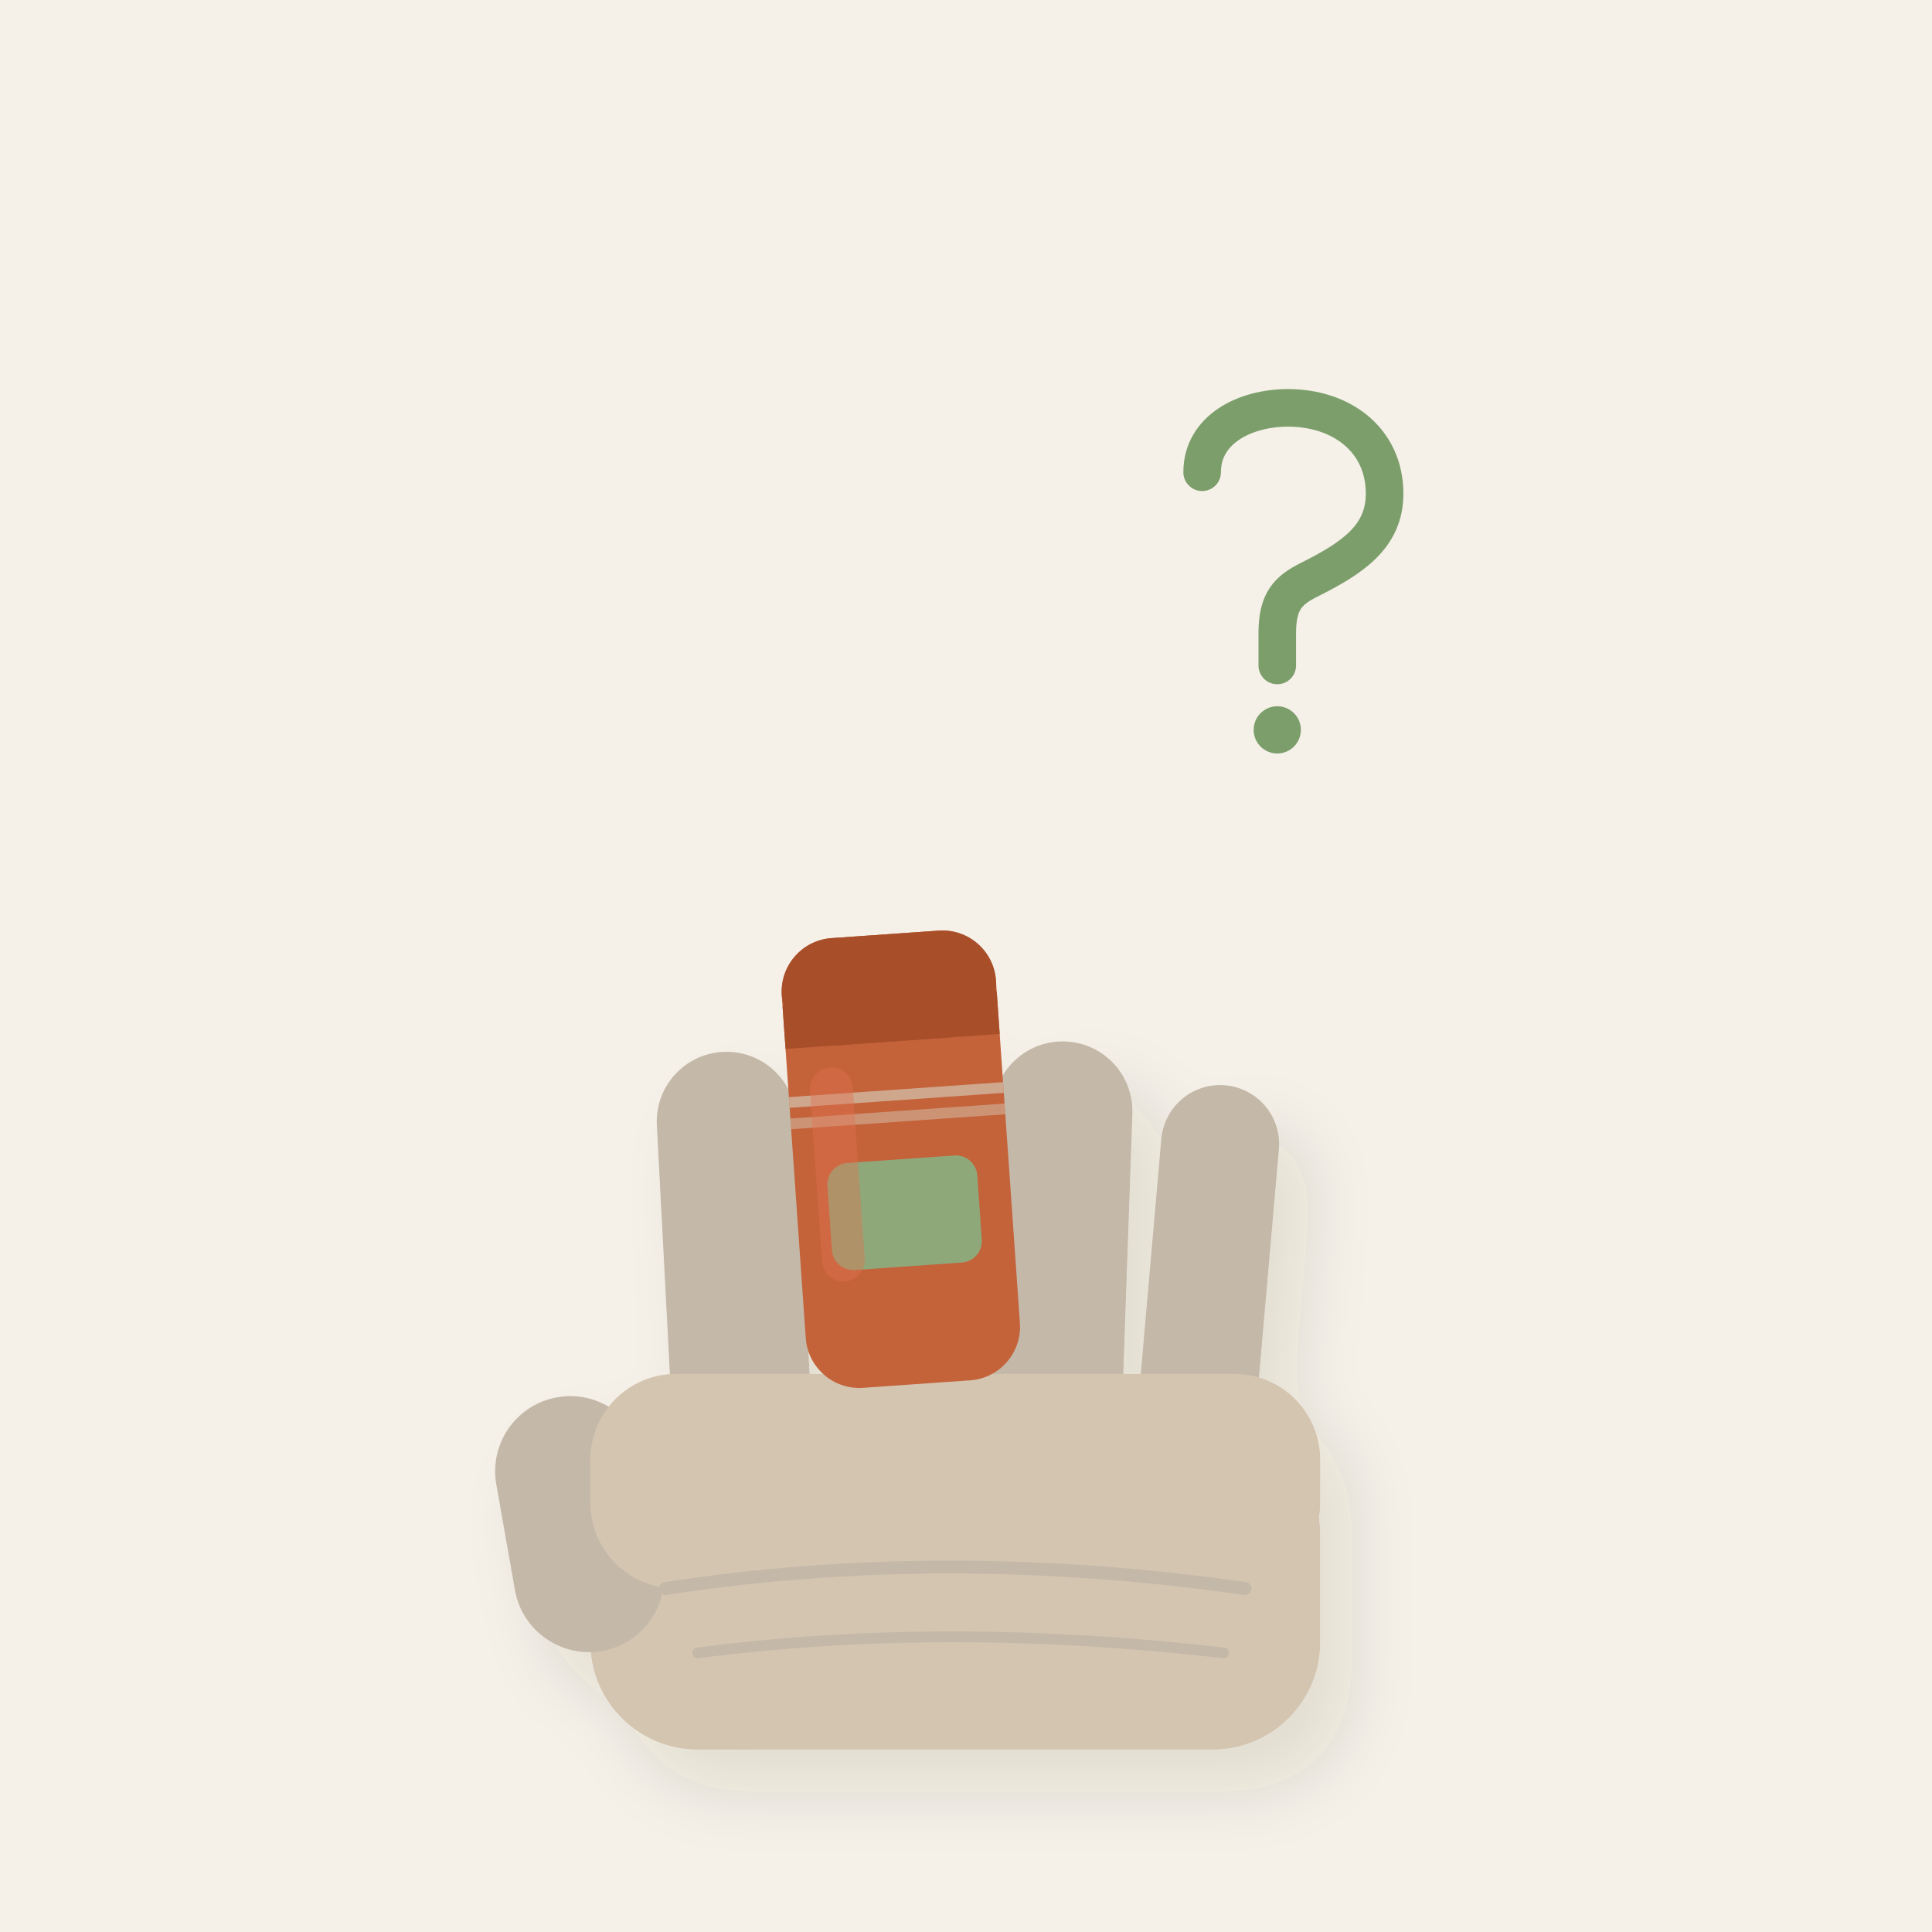
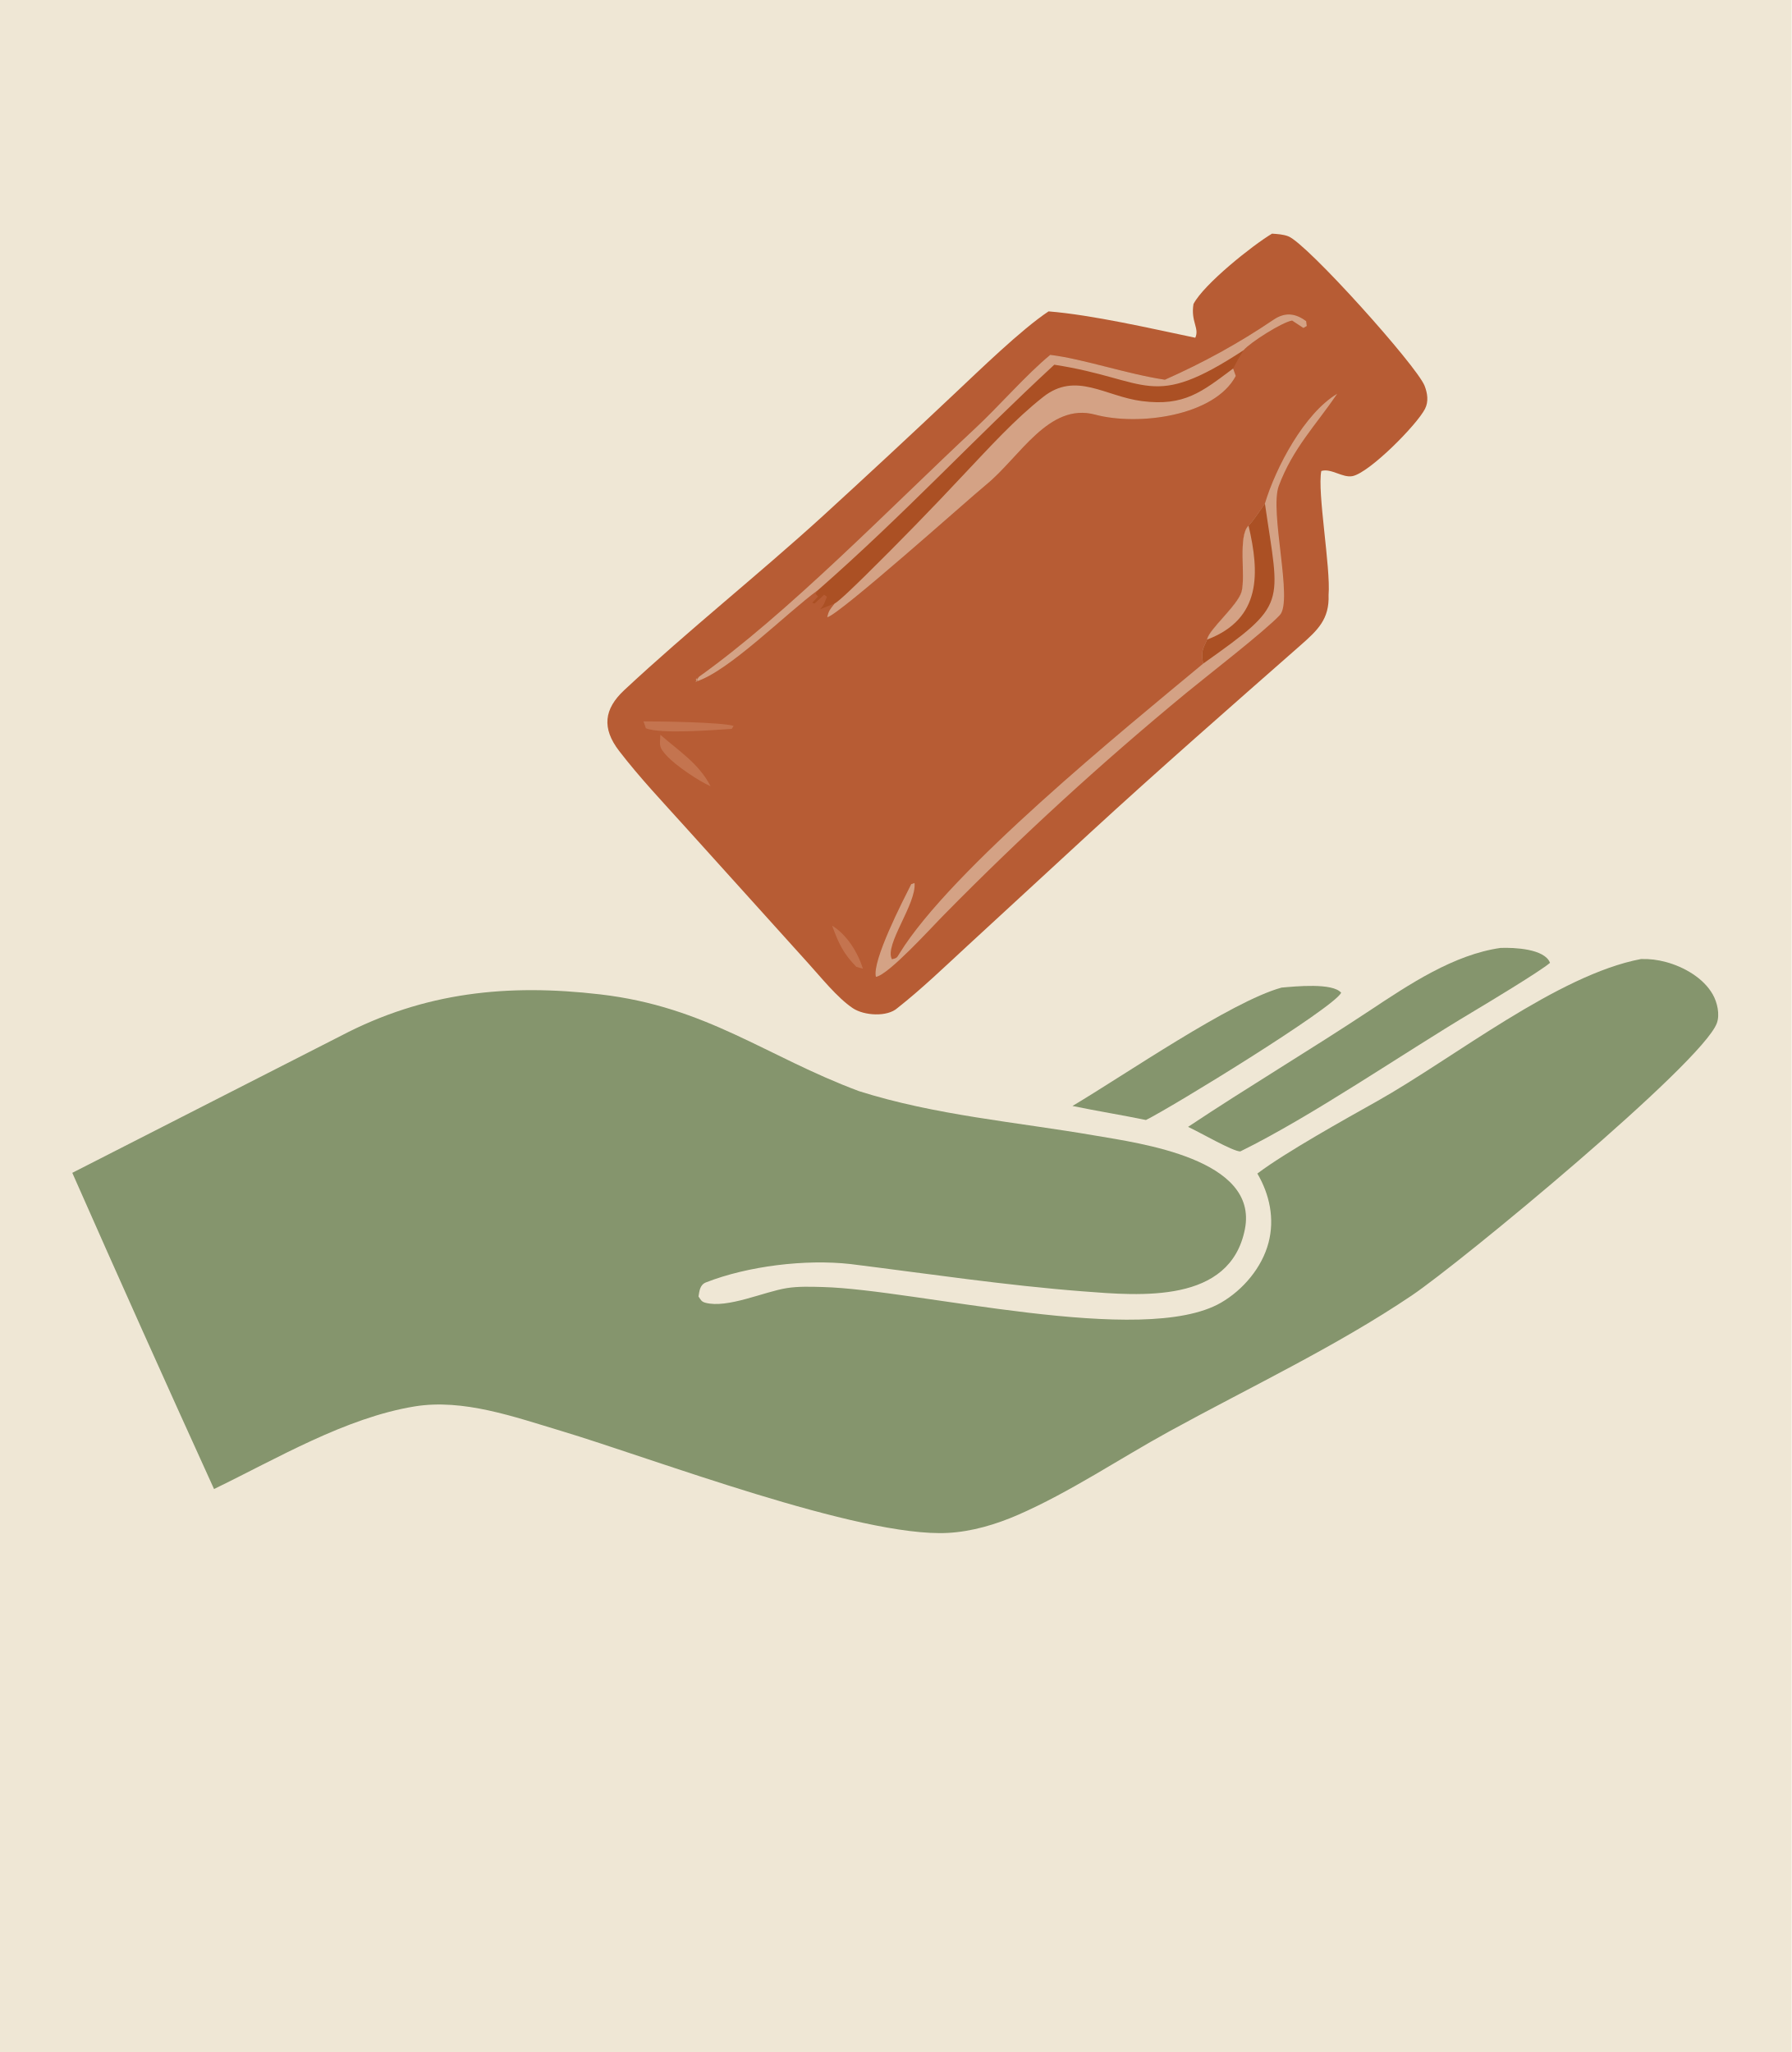
- <svg xmlns="http://www.w3.org/2000/svg" width="180" height="180" viewBox="0 0 180 180">
-   <defs>
-     <filter id="handShadow" x="-10%" y="-10%" width="130%" height="140%">
-       <feDropShadow dx="3" dy="4" stdDeviation="3" flood-color="#3A2E22" flood-opacity="0.10" />
-     </filter>
-   </defs>
-   <rect width="180" height="180" fill="#F5F0E8" />
-   <g filter="url(#handShadow)">
-     <rect x="55" y="133" width="68" height="30" rx="10" ry="10" fill="#D4C5B0" />
-     <rect x="47" y="130" width="14" height="24" rx="7" ry="7" fill="#C4B8A8" transform="rotate(-10, 54, 142)" />
-     <rect x="62" y="98" width="13" height="42" rx="6.5" ry="6.5" fill="#C4B8A8" transform="rotate(-3, 68, 120)" />
-     <rect x="77" y="95" width="13" height="44" rx="6.5" ry="6.5" fill="#C4B8A8" transform="rotate(0, 83, 117)" />
-     <rect x="92" y="97" width="13" height="42" rx="6.5" ry="6.5" fill="#C4B8A8" transform="rotate(2, 98, 118)" />
-     <rect x="107" y="101" width="11" height="38" rx="5.5" ry="5.5" fill="#C4B8A8" transform="rotate(5, 112, 120)" />
-     <rect x="55" y="128" width="68" height="20" rx="8" ry="8" fill="#D4C5B0" />
-     <path d="M 62 148 Q 88 144 116 148" stroke="#C4B8A8" stroke-width="1.2" fill="none" stroke-linecap="round" />
-     <path d="M 65 154 Q 88 151 114 154" stroke="#C4B8A8" stroke-width="1" fill="none" stroke-linecap="round" />
-   </g>
-   <g transform="rotate(-4, 84, 109)">
-     <rect x="74" y="87" width="20" height="42" rx="5" ry="5" fill="#C4623A" />
-     <rect x="74" y="87" width="20" height="10" rx="5" ry="5" fill="#A84F2A" />
-     <rect x="74" y="93" width="20" height="4" fill="#A84F2A" />
-     <line x1="74" y1="102" x2="94" y2="102" stroke="#D4C5B0" stroke-width="1" opacity="0.7" />
-     <line x1="74" y1="104" x2="94" y2="104" stroke="#D4C5B0" stroke-width="1" opacity="0.5" />
-     <rect x="77" y="108" width="14" height="10" rx="2" ry="2" fill="#8FA87A" />
-     <rect x="76" y="99" width="4" height="20" rx="2" ry="2" fill="#E07050" opacity="0.4" />
-   </g>
-   <g transform="translate(108, 38)">
-     <path d="       M 4 6       C 4 2, 8 0, 12 0       C 17 0, 21 3, 21 8       C 21 12, 18 14, 14 16       C 12 17, 11 18, 11 21       L 11 24     " stroke="#7B9E6B" stroke-width="3.5" stroke-linecap="round" stroke-linejoin="round" fill="none" />
-     <circle cx="11" cy="30" r="2.2" fill="#7B9E6B" />
-   </g>
+ <svg xmlns="http://www.w3.org/2000/svg" width="110" height="126" viewBox="0 0 110 126" fill="none">
+   <path d="M0 0H110V126H0V0Z" fill="#EFE7D5" />
+   <path d="M100.753 58.888C101.285 58.872 101.77 58.934 102.284 59.072C103.382 59.366 104.586 60.049 105.16 61.065C105.434 61.549 105.607 62.293 105.407 62.831C104.495 65.284 89.675 77.528 86.674 79.55C82.003 82.698 76.715 85.188 71.772 87.902C68.716 89.579 65.698 91.622 62.512 93.013C61.16 93.603 59.679 94.046 58.199 94.126C52.773 94.417 40.064 89.546 34.431 87.857C31.605 87.01 28.441 85.871 25.457 86.359C21.211 87.054 16.994 89.565 13.141 91.431C10.203 84.976 7.302 78.504 4.439 72.016L20.928 63.604C26.06 60.914 31.173 60.397 36.848 61.058C43.397 61.821 47.011 64.862 52.735 66.998C57.446 68.49 62.35 68.886 67.222 69.725C69.98 70.2 77.29 71.157 76.432 75.481C75.523 80.067 70.004 79.565 66.502 79.295C61.742 78.928 56.97 78.21 52.226 77.618C49.444 77.304 45.896 77.742 43.336 78.747C42.966 78.897 42.939 79.286 42.887 79.609C43.029 79.814 43.059 79.926 43.311 79.994C44.657 80.356 46.9 79.319 48.302 79.095C49.014 78.981 49.801 79.008 50.521 79.028C56.272 79.182 70.193 82.751 74.968 79.988C76.324 79.203 77.486 77.829 77.885 76.3C78.267 74.837 77.952 73.344 77.198 72.06C78.938 70.746 82.604 68.711 84.57 67.606C89.234 64.983 95.639 59.854 100.753 58.888Z" fill="#85956D" />
+   <path d="M78.098 14.347C78.428 14.37 78.783 14.389 79.095 14.509C80.261 14.961 86.993 22.477 87.465 23.688C87.643 24.143 87.722 24.653 87.491 25.105C86.991 26.089 84.091 29.017 83.042 29.235C82.435 29.36 81.725 28.734 81.124 28.921C80.865 30.208 81.709 34.867 81.571 36.533C81.624 38.017 80.911 38.686 79.852 39.619C75.502 43.446 71.166 47.238 66.899 51.162L59.401 58.072C57.994 59.369 56.602 60.714 55.101 61.897C54.474 62.461 53.053 62.368 52.361 61.907C51.408 61.272 50.396 59.996 49.599 59.121L42.114 50.824C40.716 49.272 39.282 47.762 38.01 46.107C36.943 44.717 37.079 43.541 38.325 42.378C42.275 38.693 46.511 35.333 50.507 31.697C53.213 29.223 55.899 26.727 58.565 24.21C60.107 22.763 62.697 20.235 64.378 19.12C67.067 19.336 70.71 20.18 73.387 20.739C73.657 20.151 73.097 19.753 73.276 18.668C73.906 17.455 76.882 15.074 78.098 14.347Z" fill="#B75C34" />
+   <path d="M71.522 23.316C73.887 22.265 76.053 21.078 78.189 19.632C78.882 19.162 79.523 19.217 80.195 19.721L80.233 20.018L80.025 20.139L79.331 19.684C78.723 19.78 76.772 21.017 76.35 21.506C76.091 21.921 75.934 22.194 75.711 22.628L75.873 23.086C74.57 25.55 69.896 26.17 67.236 25.459C64.385 24.697 62.615 28.073 60.549 29.761C59.477 30.637 51.516 37.769 50.789 37.902C50.881 37.475 50.967 37.414 51.243 37.057L50.354 37.41C50.597 37.151 50.636 36.976 50.77 36.639L50.6 36.517L50.006 37.063L49.869 37.01L50.23 36.628L50.07 36.458L50.227 36.231C48.306 37.626 44.711 41.268 42.698 41.865L42.922 41.547L42.714 41.716L42.823 41.832L42.787 41.645C48.382 37.681 54.743 31.082 59.844 26.329C61.346 24.929 63.014 22.997 64.482 21.79C66.518 22.037 69.198 22.97 71.522 23.316Z" fill="#AB5024" />
+   <path d="M75.711 22.628L75.873 23.086C74.57 25.55 69.896 26.17 67.236 25.459C64.385 24.697 62.615 28.073 60.549 29.761C59.477 30.637 51.516 37.769 50.789 37.902C50.881 37.475 50.967 37.414 51.243 37.057C51.523 36.926 52.749 35.71 53.08 35.389C55.172 33.328 57.221 31.225 59.226 29.079C60.741 27.48 62.309 25.74 64.054 24.369C66.061 22.791 67.854 24.338 70.102 24.628C72.712 24.964 73.788 24.064 75.711 22.628Z" fill="#D4A285" />
+   <path d="M71.522 23.316C73.887 22.265 76.053 21.078 78.189 19.632C78.882 19.162 79.523 19.217 80.195 19.721L80.233 20.018L80.025 20.139L79.331 19.684C78.723 19.78 76.772 21.017 76.35 21.506C70.619 25.258 70.606 23.303 64.73 22.395C59.691 27.05 55.538 31.574 50.227 36.231C48.306 37.626 44.711 41.268 42.698 41.865L42.922 41.547L42.714 41.716L42.823 41.832L42.787 41.645C48.382 37.681 54.743 31.082 59.844 26.329C61.346 24.929 63.014 22.997 64.482 21.79C66.518 22.037 69.198 22.97 71.522 23.316Z" fill="#D4A285" />
+   <path d="M77.662 30.918C78.329 28.699 80.08 25.385 82.101 24.178C80.804 26.087 79.372 27.531 78.513 29.838C77.93 31.406 79.402 36.876 78.581 37.763C77.659 38.757 74.022 41.567 72.839 42.544C67.655 46.816 62.698 51.355 57.987 56.143C57.239 56.893 54.554 59.869 53.779 59.982C53.53 59.008 55.433 55.311 55.946 54.291L56.15 54.221C56.277 55.506 54.273 58.035 54.763 58.902C55.077 58.83 55.065 58.807 55.232 58.535C58.386 53.418 68.962 44.827 73.87 40.749C73.745 40.035 73.808 39.931 74.116 39.272C74.173 38.697 76.007 37.169 76.232 36.326C76.486 35.373 75.997 32.902 76.658 32.278C76.972 31.951 77.39 31.31 77.662 30.918Z" fill="#D4A285" />
+   <path d="M76.658 32.278C76.972 31.951 77.39 31.31 77.662 30.918C78.569 37.233 79.126 37.022 73.87 40.749C73.745 40.035 73.808 39.932 74.116 39.272C74.173 38.697 76.007 37.169 76.232 36.326C76.486 35.373 75.997 32.902 76.658 32.278Z" fill="#AB5024" />
+   <path d="M76.658 32.278C77.33 35.164 77.476 37.991 74.116 39.272C74.173 38.697 76.007 37.169 76.232 36.326C76.486 35.373 75.997 32.902 76.658 32.278Z" fill="#D4A285" />
+   <path d="M39.51 44.296C40.435 44.289 44.313 44.345 45.04 44.572L44.928 44.756C43.79 44.827 40.548 45.089 39.656 44.717L39.51 44.296Z" fill="#C4744F" />
+   <path d="M40.543 45.117C41.686 46.124 42.906 46.875 43.627 48.277C42.895 47.96 41.503 47.016 40.961 46.434C40.416 45.847 40.523 45.804 40.543 45.117Z" fill="#C4744F" />
+   <path d="M51.092 56.842C51.993 57.389 52.67 58.481 52.979 59.481L52.577 59.369C51.776 58.553 51.478 57.908 51.092 56.842Z" fill="#C4744F" />
+   <path d="M92.13 58.206C92.957 58.175 94.841 58.254 95.166 59.122C94.549 59.651 91.284 61.616 90.395 62.147C86.08 64.72 80.561 68.532 76.15 70.702C75.692 70.703 73.669 69.528 72.944 69.193C76.61 66.751 80.428 64.482 84.107 62.045C86.504 60.456 89.252 58.614 92.13 58.206Z" fill="#85956D" />
+   <path d="M78.685 60.642C79.523 60.568 81.822 60.333 82.344 60.959C81.866 61.909 71.913 68.007 70.358 68.772C68.884 68.467 67.359 68.225 65.846 67.91C69.023 66.027 75.588 61.491 78.685 60.642Z" fill="#85956D" />
</svg>
